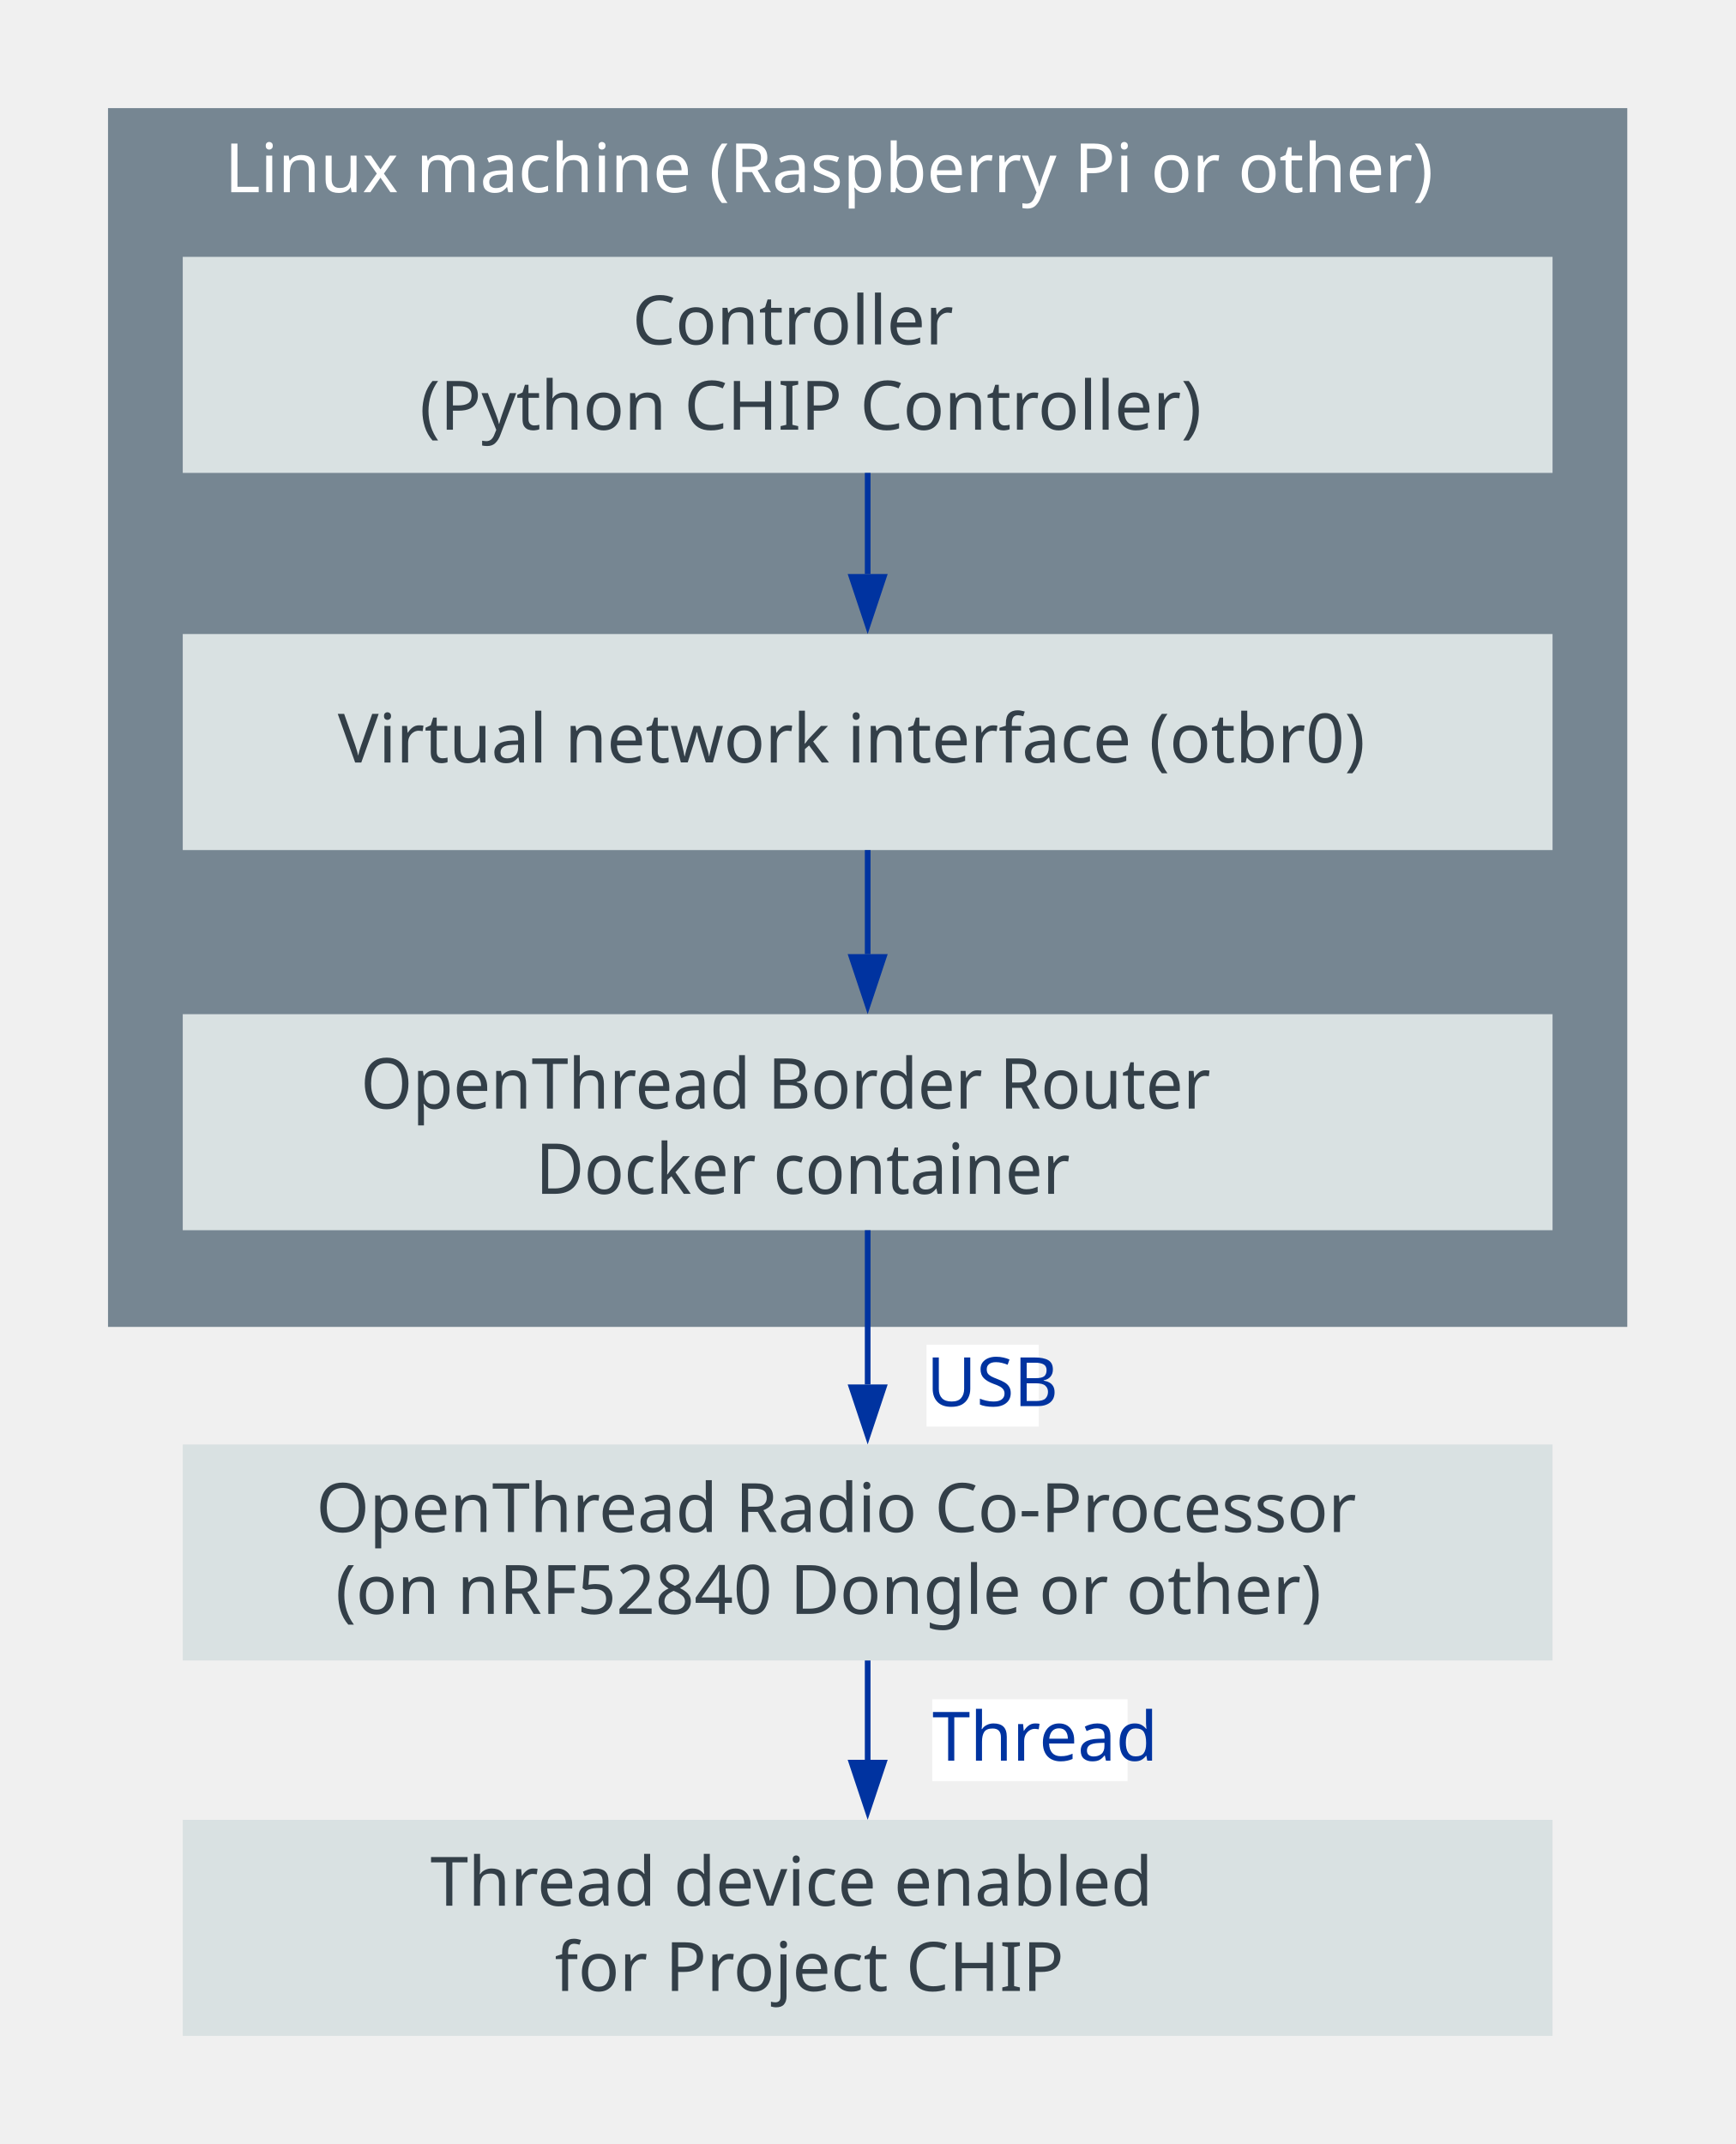
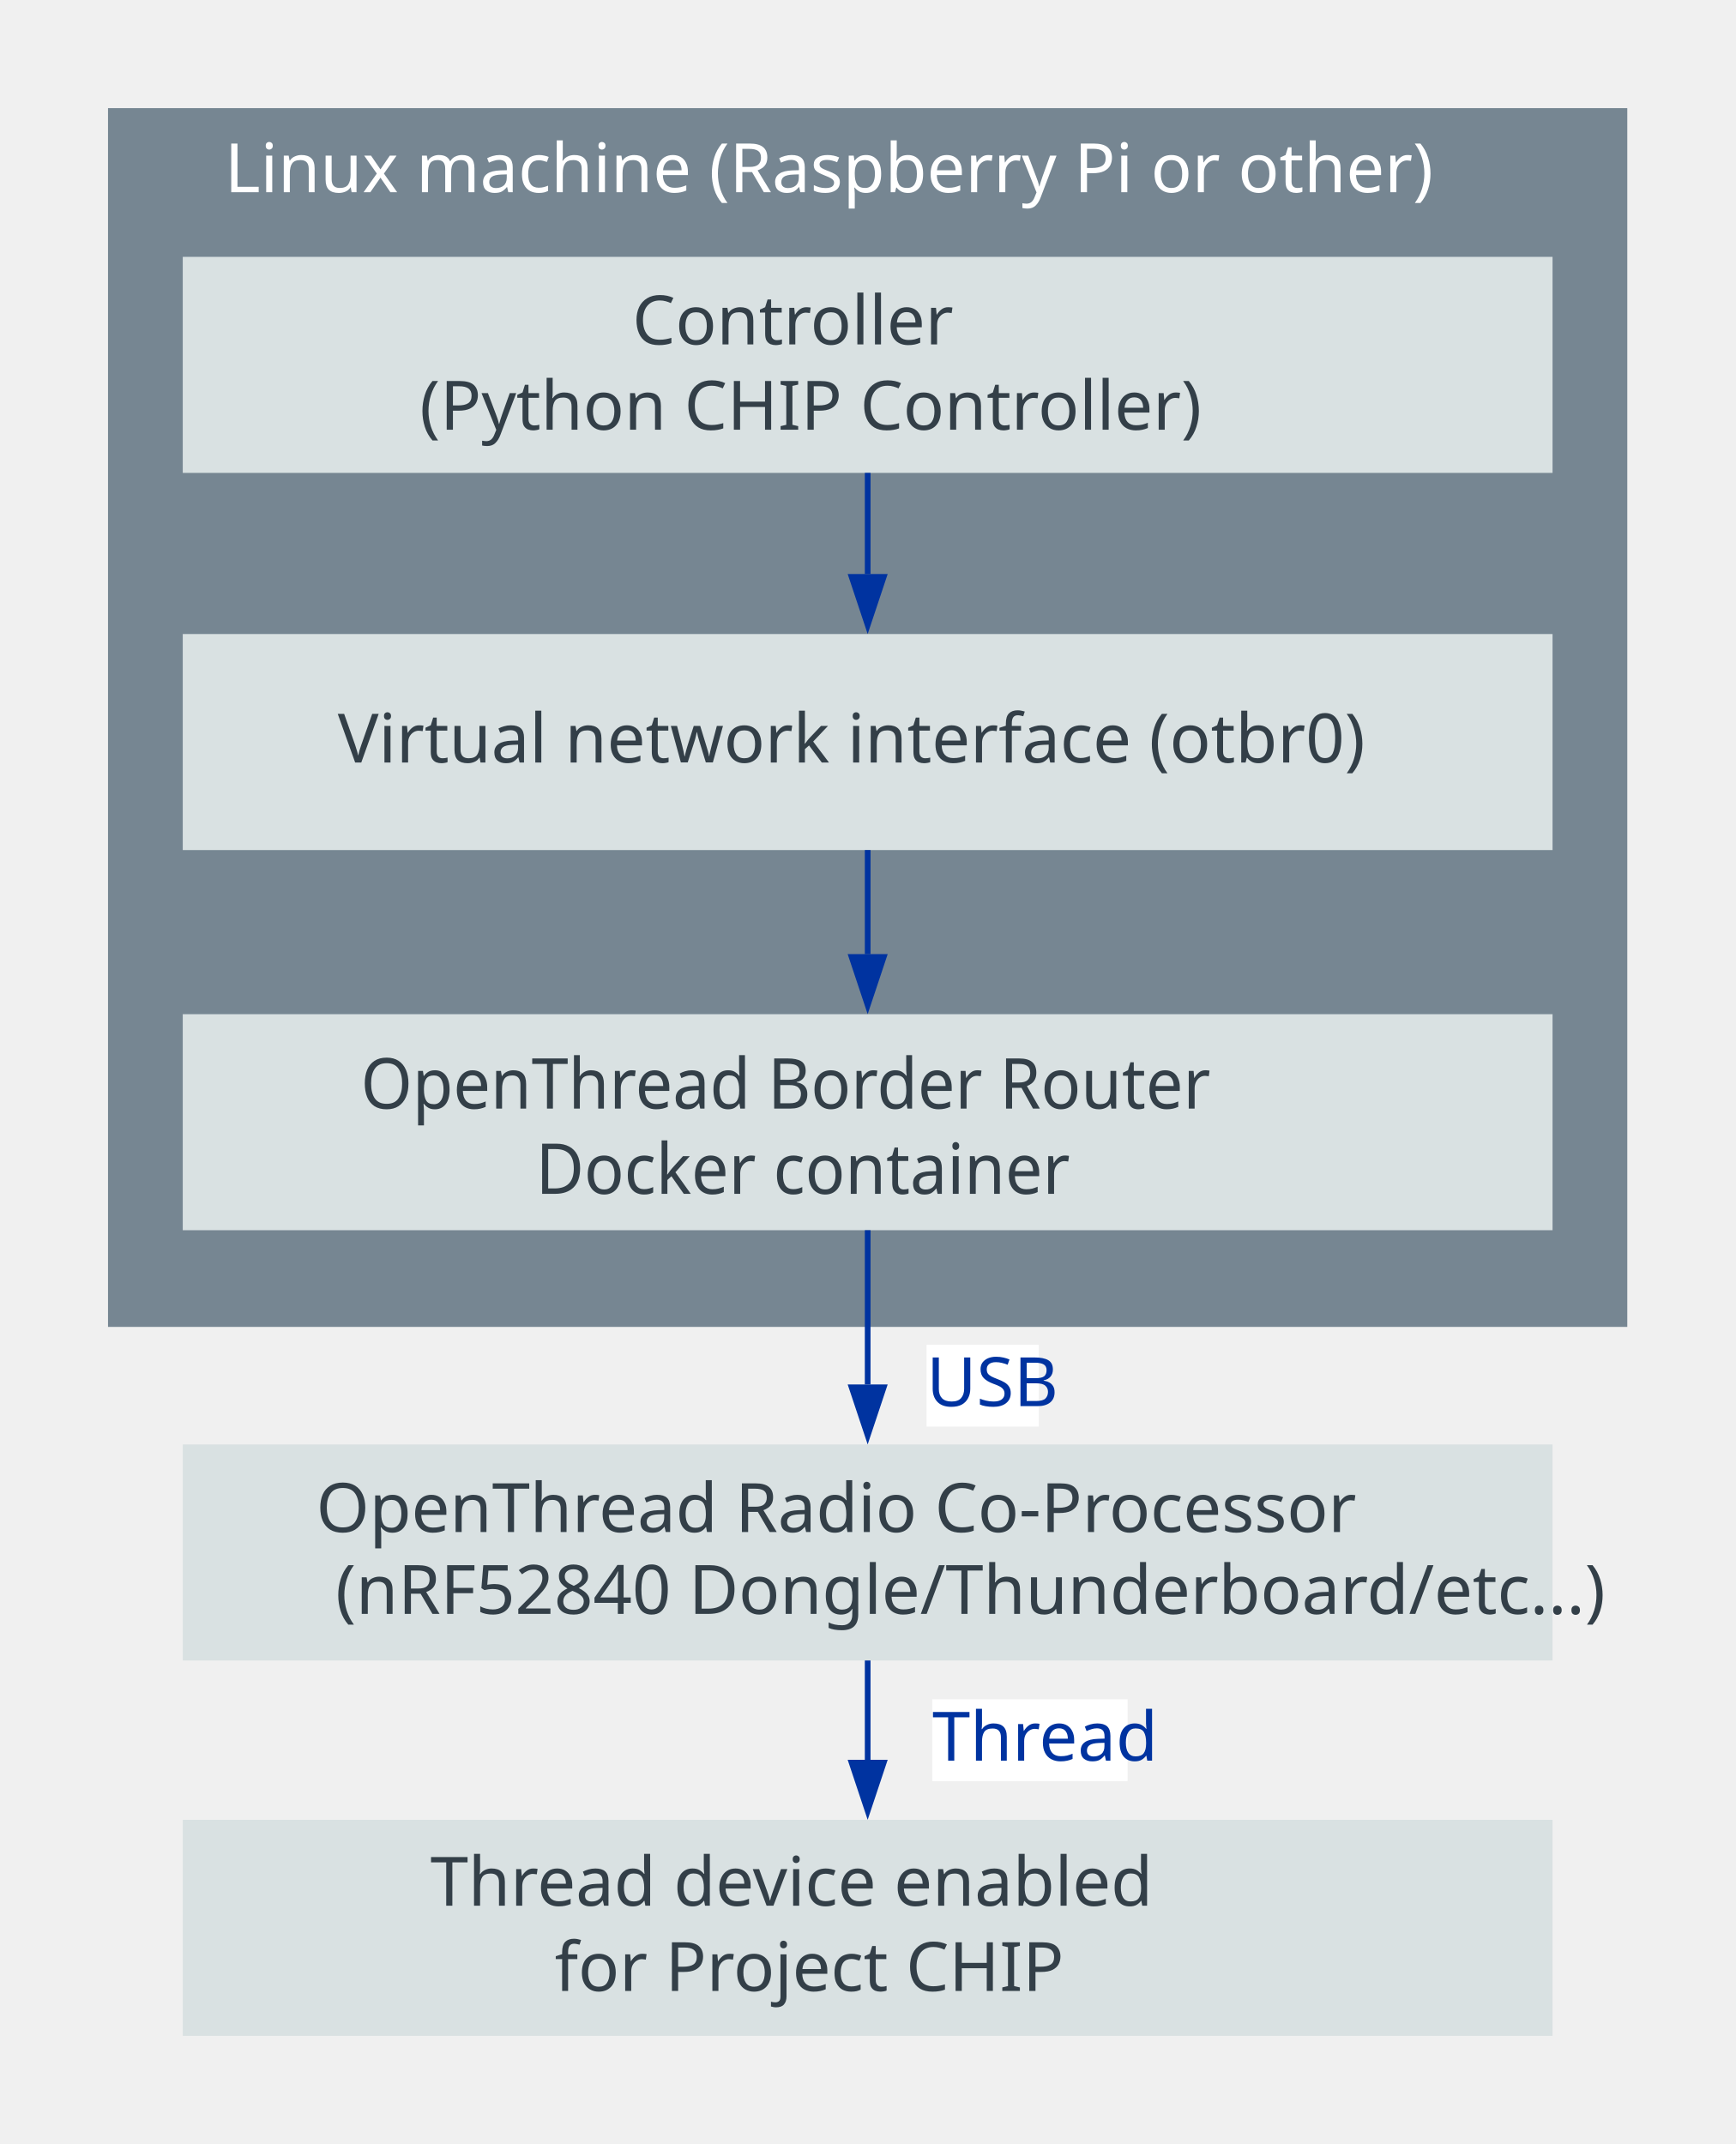
<svg xmlns="http://www.w3.org/2000/svg" xmlns:xlink="http://www.w3.org/1999/xlink" width="4.239in" height="5.238in" viewBox="0 0 305.239 377.131" xml:space="preserve" color-interpolation-filters="sRGB" class="st10" version="1.1" id="svg105">
  <style type="text/css" id="style2">
	
		.st1 {fill:#768692;stroke:none;stroke-width:1}
		.st2 {fill:#ffffff;font-family:Gotham Light;font-size:1em}
		.st3 {fill:#d9e1e2;stroke:none;stroke-width:1}
		.st4 {fill:#333f48;font-family:Calibri;font-size:1em}
		.st5 {font-size:1em}
		.st6 {marker-end:url(#mrkr13-19);stroke:#0033a0;stroke-linecap:butt;stroke-width:1}
		.st7 {fill:#0033a0;fill-opacity:1;stroke:#0033a0;stroke-opacity:1;stroke-width:0.284}
		.st8 {fill:#ffffff;stroke:none;stroke-linecap:butt;stroke-width:7.2}
		.st9 {fill:#0033a0;font-family:Calibri;font-size:1em}
		.st10 {fill:none;fill-rule:evenodd;font-size:12px;overflow:visible;stroke-linecap:square;stroke-miterlimit:3}
	
	</style>
  <defs id="Markers">
    <g id="lend13">
      <path d="M 3 1 L 0 0 L 3 -1 L 3 1 " style="stroke:none" id="path4" />
    </g>
    <marker id="mrkr13-19" class="st7" refX="-10.56" orient="auto" markerUnits="strokeWidth" overflow="visible">
      <use xlink:href="#lend13" transform="scale(-3.52,-3.52) " id="use7" />
    </marker>
  </defs>
  <g id="g103">
    <g id="shape6-1" transform="translate(19,-143.724)">
      <rect x="0" y="162.724" width="267.239" height="214.407" class="st1" id="rect17" />
      <text x="20.52" y="177.52" class="st2" id="text19">Linux machine (Raspberry Pi or other)</text>
    </g>
    <g id="shape7-4" transform="translate(32.1469,-293.961)">
      <rect x="0" y="339.126" width="240.945" height="38.005" class="st3" id="rect26" />
      <text x="121.36" y="354.53" class="st4" id="text30" style="font-style:normal;font-variant:normal;font-weight:normal;font-stretch:normal;font-size:12px;font-family:Calibri;-inkscape-font-specification:'Calibri, Normal';font-variant-ligatures:normal;font-variant-caps:normal;font-variant-numeric:normal;font-feature-settings:normal;text-align:center;writing-mode:lr-tb;text-anchor:middle;fill:#333f48">
        <tspan id="tspan111" x="121.36" y="354.53">Controller</tspan>
        <tspan id="tspan113" x="121.36" y="369.53">(Python CHIP Controller)</tspan>
      </text>
    </g>
    <g id="shape8-8" transform="translate(32.1469,-227.609)">
      <rect x="0" y="339.126" width="240.945" height="38.005" class="st3" id="rect37" />
      <text x="27.26" y="361.73" class="st4" id="text39" style="font-size:12px;font-family:Calibri;fill:#333f48">Virtual network interface (otbr0)</text>
    </g>
    <g id="shape9-11" transform="translate(32.1469,-160.732)">
      <rect x="0" y="339.126" width="240.945" height="38.005" class="st3" id="rect46" />
      <text x="123.249" y="345.424" class="st4" id="text48" style="font-style:normal;font-variant:normal;font-weight:normal;font-stretch:normal;font-size:12px;font-family:Calibri;-inkscape-font-specification:'Calibri, Normal';font-variant-ligatures:normal;font-variant-caps:normal;font-variant-numeric:normal;font-feature-settings:normal;text-align:center;writing-mode:lr;text-anchor:middle;fill:#333f48;stroke-width:0.971;" transform="scale(0.9710286,1.029836)">
        <tspan id="tspan115" x="123.249" y="345.424">OpenThread Border Router</tspan>
        <tspan id="tspan117" x="123.249" y="359.989">Docker container</tspan>
      </text>
    </g>
    <g id="shape10-14" transform="translate(145.533,-293.961)">
      <path d="M7.09 377.13 L7.09 394.92" class="st6" id="path53" />
    </g>
    <g id="shape11-20" transform="translate(145.533,-227.609)">
      <path d="M7.09 377.13 L7.09 395.44" class="st6" id="path58" />
    </g>
    <g id="shape12-25" transform="translate(32.1469,-85.0367)">
      <rect x="0" y="339.126" width="240.945" height="38.005" class="st3" id="rect65" />
-       <text x="23.46" y="354.53" class="st4" id="text69" style="font-size:12px;font-family:Calibri;fill:#333f48">OpenThread Radio Co-Processor <tspan x="26.87" dy="14.4" class="st5" id="tspan67" style="font-size:12px">(on nRF52840 Dongle or other)</tspan>
+       <text x="23.46" y="354.53" class="st4" id="text69" style="font-size:12px;font-family:Calibri;fill:#333f48">OpenThread Radio Co-Processor <tspan x="26.87" dy="14.4" class="st5" id="tspan67" style="font-size:12px">(nRF52840 Dongle/Thunderboard/etc...)</tspan>
      </text>
    </g>
    <g id="shape13-29" transform="translate(32.1469,-19)">
      <rect x="0" y="339.126" width="240.945" height="38.005" class="st3" id="rect76" />
      <text x="121.13" y="354.23" class="st4" id="text78" style="font-style:normal;font-variant:normal;font-weight:normal;font-stretch:normal;font-size:12px;font-family:Calibri;-inkscape-font-specification:'Calibri, Normal';font-variant-ligatures:normal;font-variant-caps:normal;font-variant-numeric:normal;font-feature-settings:normal;text-align:center;writing-mode:lr-tb;text-anchor:middle;fill:#333f48">
        <tspan id="tspan119" x="121.13" y="354.23">Thread device enabled</tspan>
        <tspan id="tspan121" x="121.13" y="369.23">for Project CHIP</tspan>
      </text>
    </g>
    <g id="shape14-32" transform="translate(145.533,-85.0367)">
      <path d="M7.09 377.13 L7.09 394.6" class="st6" id="path85" />
      <rect x="18.449" y="383.947" width="34.36" height="14.4" class="st8" id="rect87" />
      <text x="18.45" y="394.75" class="st9" id="text89">Thread</text>
    </g>
    <g id="shape15-39" transform="translate(145.533,-160.732)">
      <path d="M7.09 377.13 L7.09 404.26" class="st6" id="path96" />
      <rect x="17.45" y="397.28" width="19.741" height="14.4" class="st8" id="rect98" />
      <text x="17.45" y="408.08" class="st9" id="text100">USB</text>
    </g>
  </g>
</svg>
